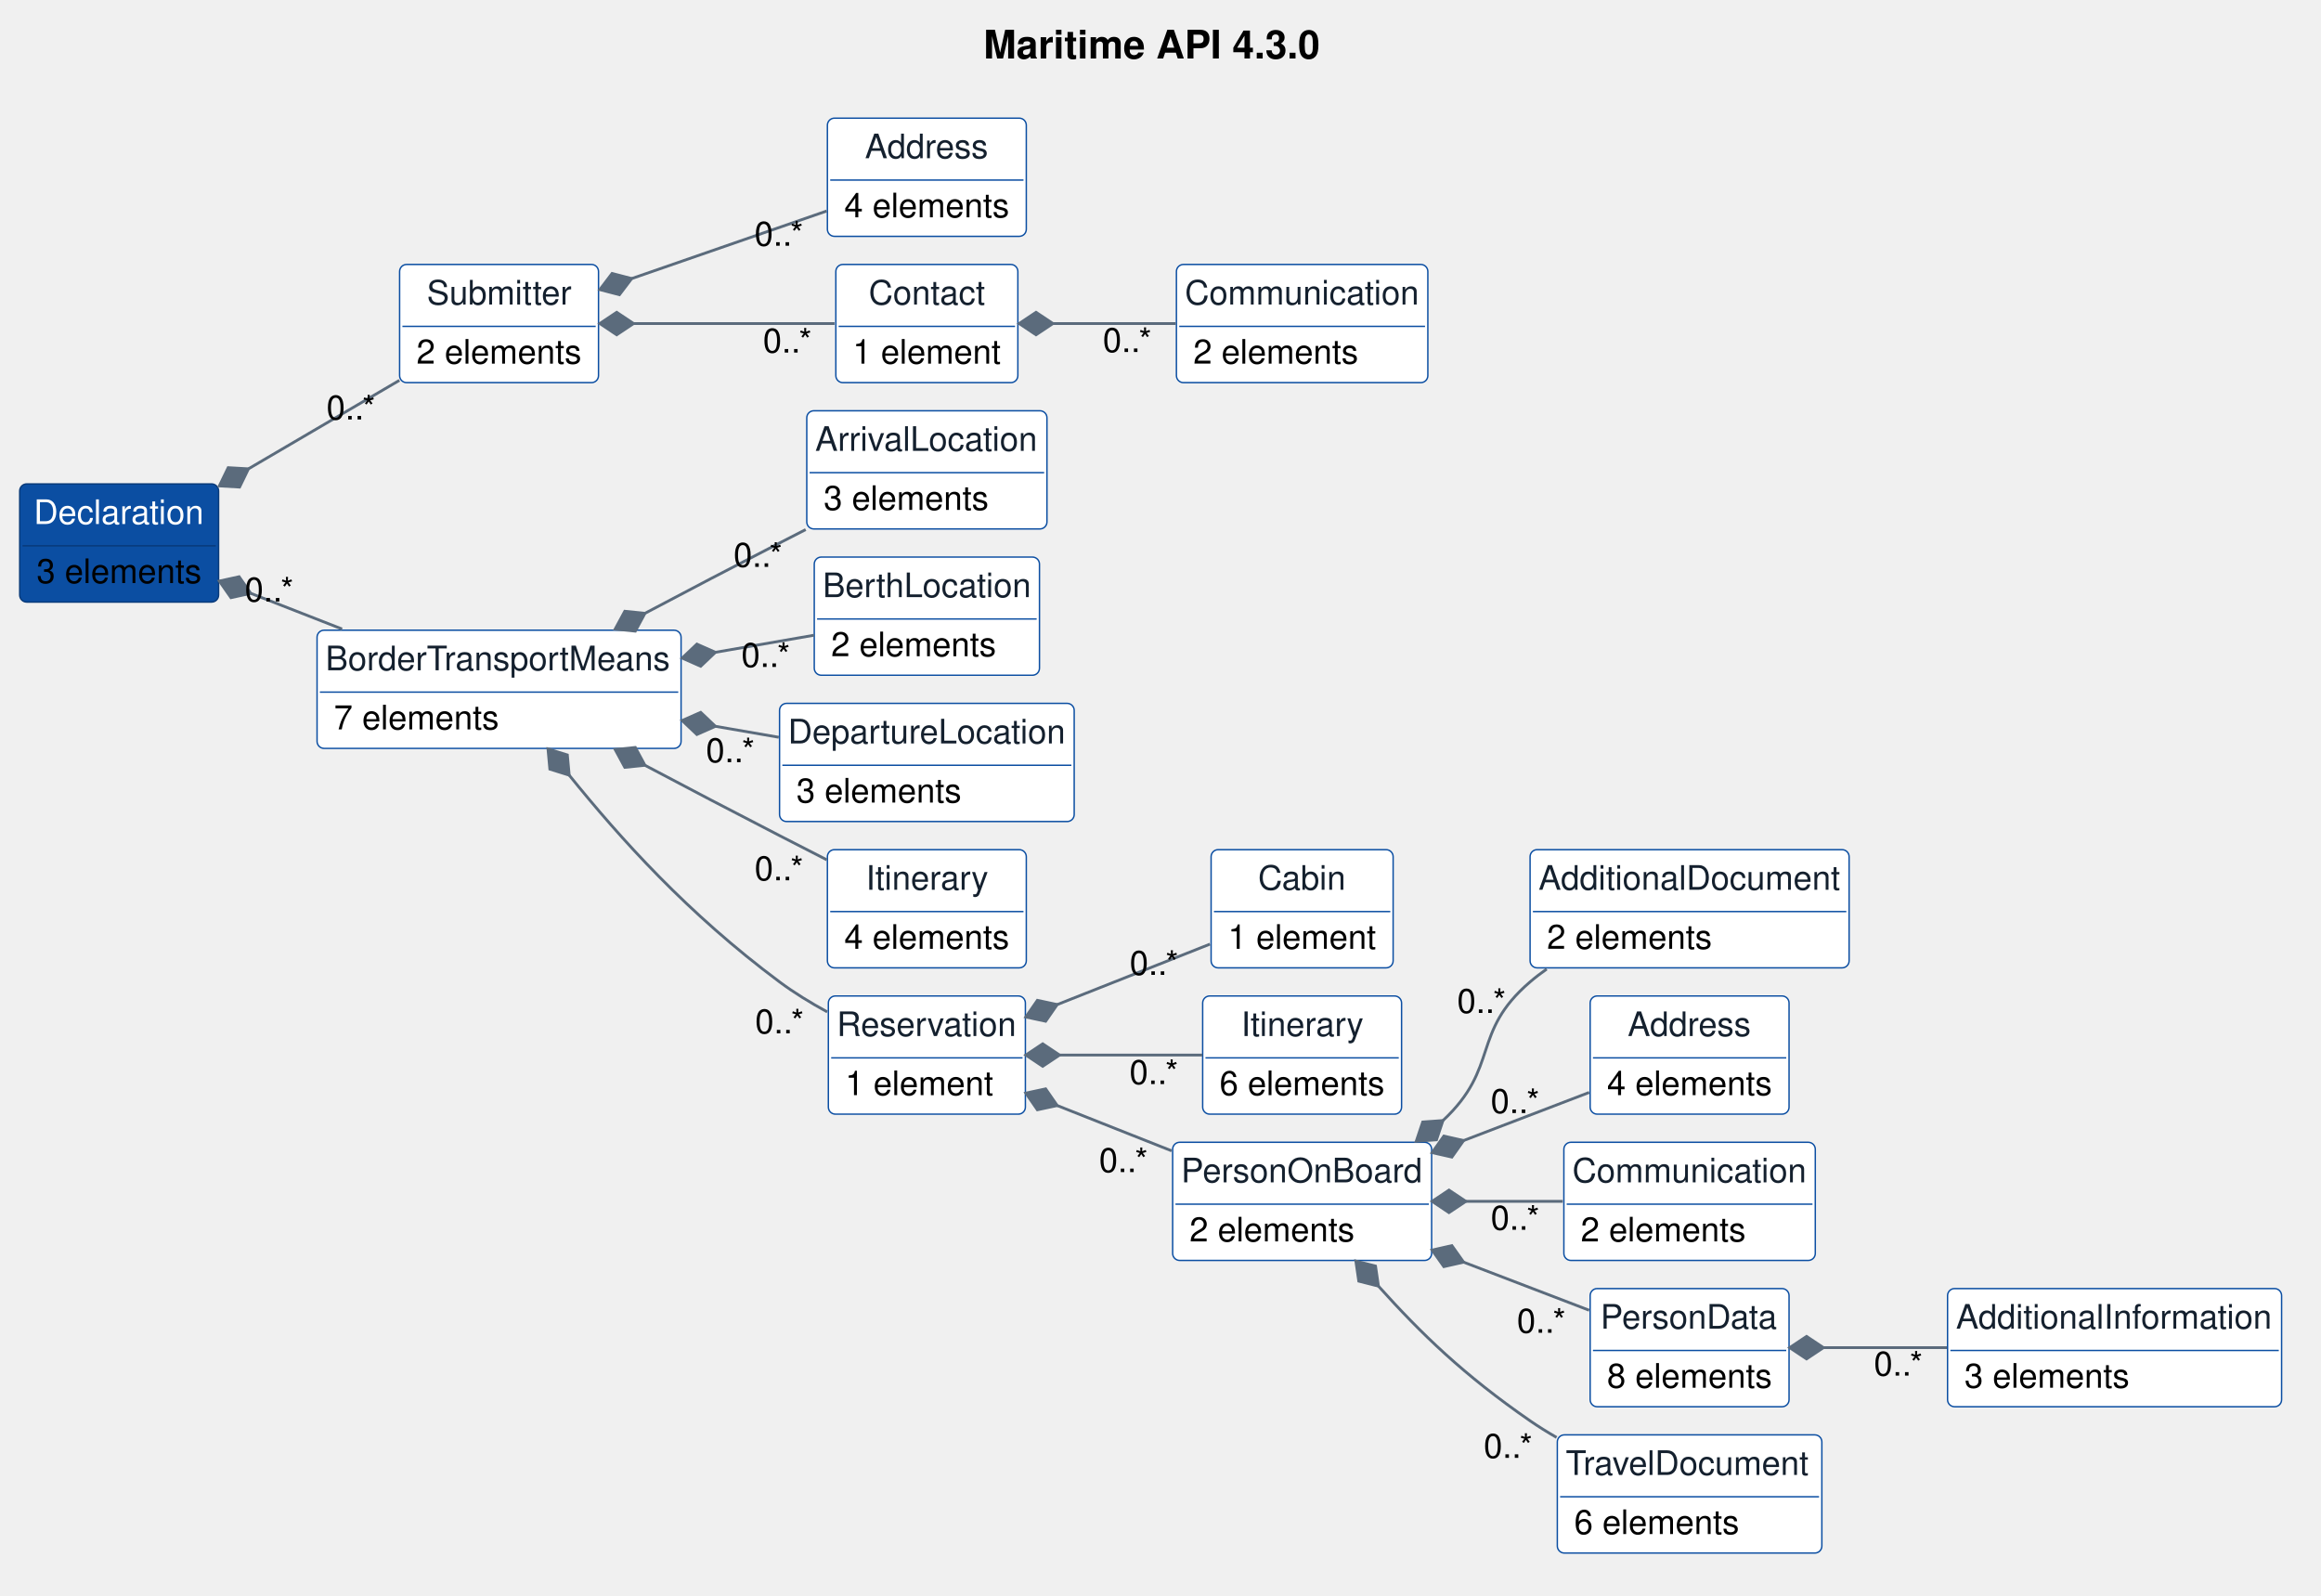
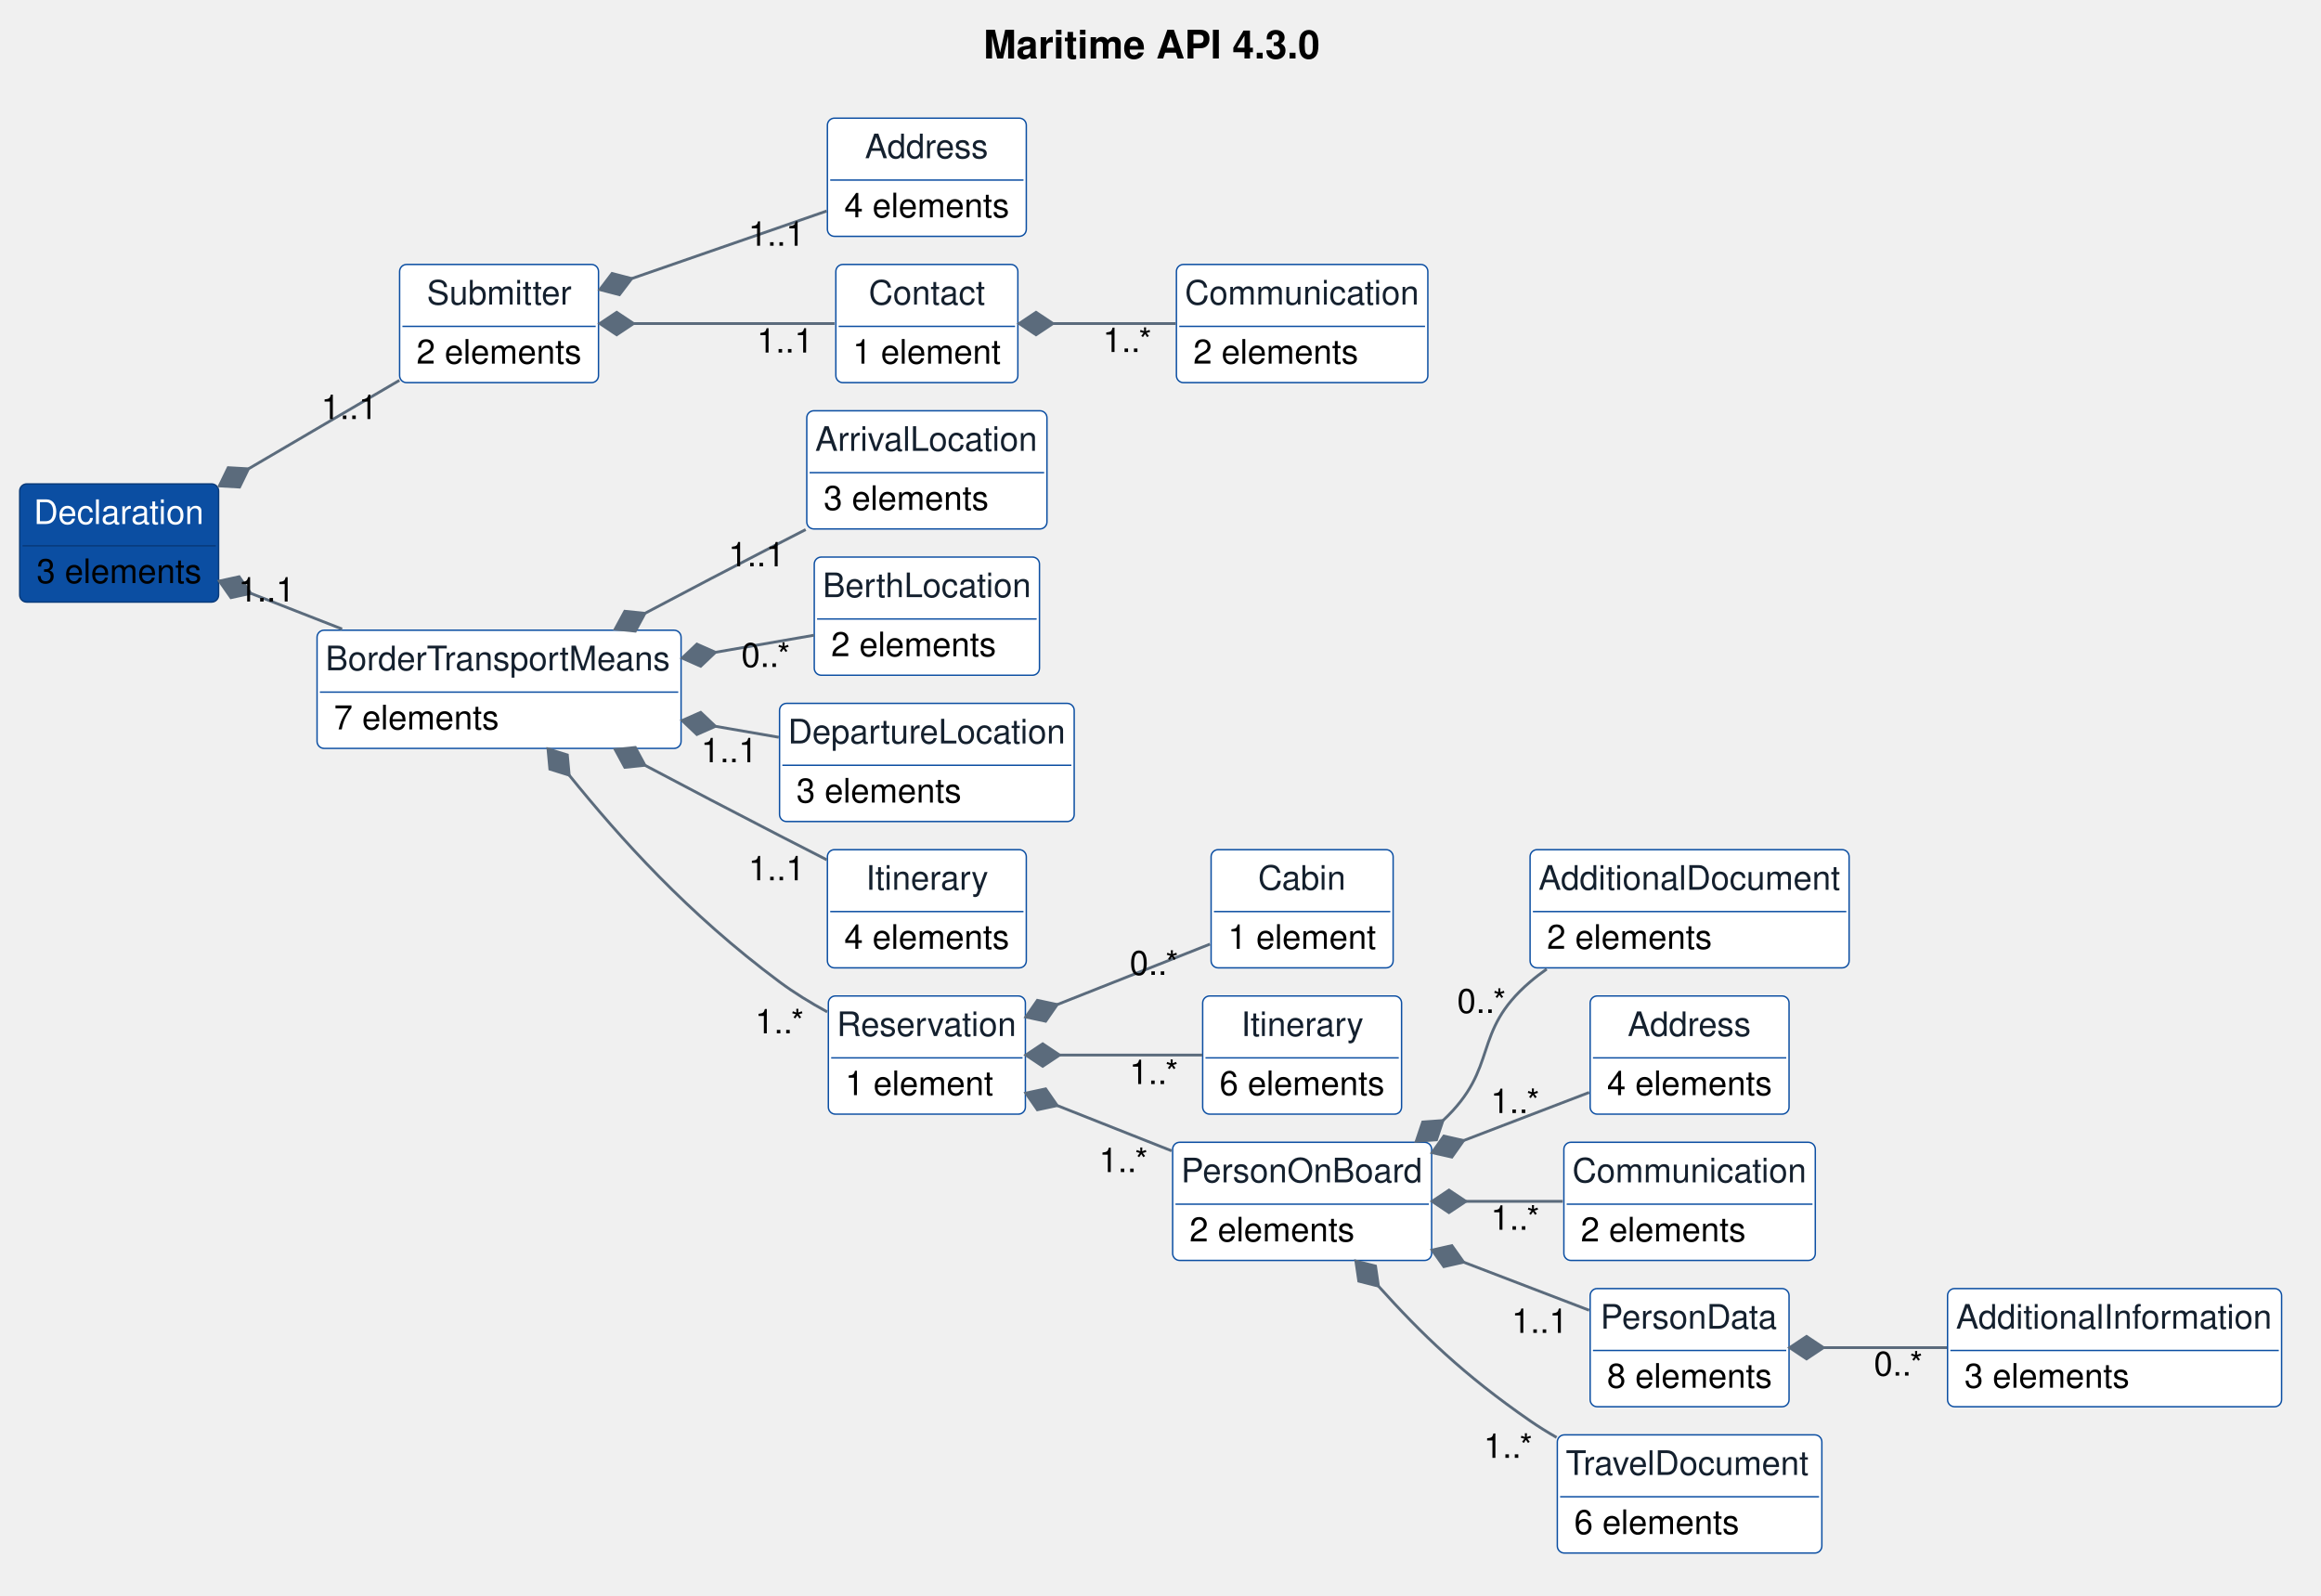
<svg xmlns="http://www.w3.org/2000/svg" contentStyleType="text/css" data-diagram-type="CLASS" height="567px" preserveAspectRatio="none" style="width:825px;height:567px;background:#FFFFFF;" version="1.1" viewBox="0 0 825 567" width="825px" zoomAndPan="magnify">
  <defs />
  <g>
    <g class="title" data-source-line="26">
      <text fill="#000000" font-family="Helvetica" font-size="14" font-weight="700" lengthAdjust="spacing" textLength="119.827" x="349.584" y="20.78">Maritime API 4.3.0</text>
    </g>
    <g class="entity" data-qualified-name="C0" data-source-line="27" id="ent0001">
      <rect fill="#0B4EA2" height="42" rx="2.5" ry="2.5" style="stroke:#083A7A;stroke-width:0.5;" width="70.699" x="7" y="172" />
      <text fill="#FFFFFF" font-family="Helvetica" font-size="12" lengthAdjust="spacing" textLength="60.697" x="12.001" y="186.24">Declaration</text>
      <line style="stroke:#083A7A;stroke-width:0.5;" x1="8" x2="76.699" y1="194" y2="194" />
      <text fill="#000000" font-family="Helvetica" font-size="12" lengthAdjust="spacing" textLength="58.699" x="13" y="207.24">3 elements</text>
    </g>
    <g class="entity" data-qualified-name="C1" data-source-line="30" id="ent0002">
      <rect fill="#FFFFFF" height="42" rx="2.5" ry="2.5" style="stroke:#0B4EA2;stroke-width:0.5;" width="70.699" x="142.04" y="94" />
      <text fill="#14202E" font-family="Helvetica" font-size="12" lengthAdjust="spacing" textLength="51.352" x="151.714" y="108.24">Submitter</text>
      <line style="stroke:#0B4EA2;stroke-width:0.5;" x1="143.04" x2="211.739" y1="116" y2="116" />
      <text fill="#000000" font-family="Helvetica" font-size="12" lengthAdjust="spacing" textLength="58.699" x="148.04" y="129.24">2 elements</text>
    </g>
    <g class="entity" data-qualified-name="C2" data-source-line="33" id="ent0003">
      <rect fill="#FFFFFF" height="42" rx="2.5" ry="2.5" style="stroke:#0B4EA2;stroke-width:0.5;" width="129.387" x="112.7" y="224" />
      <text fill="#14202E" font-family="Helvetica" font-size="12" lengthAdjust="spacing" textLength="123.387" x="115.7" y="238.24">BorderTransportMeans</text>
      <line style="stroke:#0B4EA2;stroke-width:0.5;" x1="113.7" x2="241.087" y1="246" y2="246" />
      <text fill="#000000" font-family="Helvetica" font-size="12" lengthAdjust="spacing" textLength="58.699" x="118.7" y="259.24">7 elements</text>
    </g>
    <g class="entity" data-qualified-name="C3" data-source-line="36" id="ent0004">
      <rect fill="#FFFFFF" height="42" rx="2.5" ry="2.5" style="stroke:#0B4EA2;stroke-width:0.5;" width="70.699" x="294.1" y="42" />
      <text fill="#14202E" font-family="Helvetica" font-size="12" lengthAdjust="spacing" textLength="44.022" x="307.439" y="56.24">Address</text>
      <line style="stroke:#0B4EA2;stroke-width:0.5;" x1="295.1" x2="363.799" y1="64" y2="64" />
      <text fill="#000000" font-family="Helvetica" font-size="12" lengthAdjust="spacing" textLength="58.699" x="300.1" y="77.24">4 elements</text>
    </g>
    <g class="entity" data-qualified-name="C4" data-source-line="39" id="ent0005">
      <rect fill="#FFFFFF" height="42" rx="2.5" ry="2.5" style="stroke:#0B4EA2;stroke-width:0.5;" width="64.699" x="297.1" y="94" />
      <text fill="#14202E" font-family="Helvetica" font-size="12" lengthAdjust="spacing" textLength="41.355" x="308.772" y="108.24">Contact</text>
      <line style="stroke:#0B4EA2;stroke-width:0.5;" x1="298.1" x2="360.799" y1="116" y2="116" />
      <text fill="#000000" font-family="Helvetica" font-size="12" lengthAdjust="spacing" textLength="52.699" x="303.1" y="129.24">1 element</text>
    </g>
    <g class="entity" data-qualified-name="C5" data-source-line="42" id="ent0006">
      <rect fill="#FFFFFF" height="42" rx="2.5" ry="2.5" style="stroke:#0B4EA2;stroke-width:0.5;" width="85.371" x="286.77" y="146" />
      <text fill="#14202E" font-family="Helvetica" font-size="12" lengthAdjust="spacing" textLength="79.371" x="289.77" y="160.24">ArrivalLocation</text>
      <line style="stroke:#0B4EA2;stroke-width:0.5;" x1="287.77" x2="371.141" y1="168" y2="168" />
      <text fill="#000000" font-family="Helvetica" font-size="12" lengthAdjust="spacing" textLength="58.699" x="292.77" y="181.24">3 elements</text>
    </g>
    <g class="entity" data-qualified-name="C6" data-source-line="45" id="ent0007">
      <rect fill="#FFFFFF" height="42" rx="2.5" ry="2.5" style="stroke:#0B4EA2;stroke-width:0.5;" width="80.051" x="289.43" y="198" />
      <text fill="#14202E" font-family="Helvetica" font-size="12" lengthAdjust="spacing" textLength="74.051" x="292.43" y="212.24">BerthLocation</text>
      <line style="stroke:#0B4EA2;stroke-width:0.5;" x1="290.43" x2="368.481" y1="220" y2="220" />
      <text fill="#000000" font-family="Helvetica" font-size="12" lengthAdjust="spacing" textLength="58.699" x="295.43" y="233.24">2 elements</text>
    </g>
    <g class="entity" data-qualified-name="C7" data-source-line="48" id="ent0008">
      <rect fill="#FFFFFF" height="42" rx="2.5" ry="2.5" style="stroke:#0B4EA2;stroke-width:0.5;" width="104.731" x="277.09" y="250" />
      <text fill="#14202E" font-family="Helvetica" font-size="12" lengthAdjust="spacing" textLength="98.731" x="280.09" y="264.24">DepartureLocation</text>
      <line style="stroke:#0B4EA2;stroke-width:0.5;" x1="278.09" x2="380.82" y1="272" y2="272" />
      <text fill="#000000" font-family="Helvetica" font-size="12" lengthAdjust="spacing" textLength="58.699" x="283.09" y="285.24">3 elements</text>
    </g>
    <g class="entity" data-qualified-name="C8" data-source-line="51" id="ent0009">
      <rect fill="#FFFFFF" height="42" rx="2.5" ry="2.5" style="stroke:#0B4EA2;stroke-width:0.5;" width="70.699" x="294.1" y="302" />
      <text fill="#14202E" font-family="Helvetica" font-size="12" lengthAdjust="spacing" textLength="43.348" x="307.776" y="316.24">Itinerary</text>
      <line style="stroke:#0B4EA2;stroke-width:0.5;" x1="295.1" x2="363.799" y1="324" y2="324" />
      <text fill="#000000" font-family="Helvetica" font-size="12" lengthAdjust="spacing" textLength="58.699" x="300.1" y="337.24">4 elements</text>
    </g>
    <g class="entity" data-qualified-name="C9" data-source-line="54" id="ent0010">
      <rect fill="#FFFFFF" height="42" rx="2.5" ry="2.5" style="stroke:#0B4EA2;stroke-width:0.5;" width="70.031" x="294.44" y="354" />
      <text fill="#14202E" font-family="Helvetica" font-size="12" lengthAdjust="spacing" textLength="64.031" x="297.44" y="368.24">Reservation</text>
      <line style="stroke:#0B4EA2;stroke-width:0.5;" x1="295.44" x2="363.471" y1="376" y2="376" />
      <text fill="#000000" font-family="Helvetica" font-size="12" lengthAdjust="spacing" textLength="52.699" x="300.44" y="389.24">1 element</text>
    </g>
    <g class="entity" data-qualified-name="C10" data-source-line="57" id="ent0011">
      <rect fill="#FFFFFF" height="42" rx="2.5" ry="2.5" style="stroke:#0B4EA2;stroke-width:0.5;" width="89.367" x="418.16" y="94" />
      <text fill="#14202E" font-family="Helvetica" font-size="12" lengthAdjust="spacing" textLength="83.367" x="421.16" y="108.24">Communication</text>
      <line style="stroke:#0B4EA2;stroke-width:0.5;" x1="419.16" x2="506.527" y1="116" y2="116" />
      <text fill="#000000" font-family="Helvetica" font-size="12" lengthAdjust="spacing" textLength="58.699" x="424.16" y="129.24">2 elements</text>
    </g>
    <g class="entity" data-qualified-name="C11" data-source-line="60" id="ent0012">
      <rect fill="#FFFFFF" height="42" rx="2.5" ry="2.5" style="stroke:#0B4EA2;stroke-width:0.5;" width="64.699" x="430.49" y="302" />
      <text fill="#14202E" font-family="Helvetica" font-size="12" lengthAdjust="spacing" textLength="31.354" x="447.163" y="316.24">Cabin</text>
      <line style="stroke:#0B4EA2;stroke-width:0.5;" x1="431.49" x2="494.189" y1="324" y2="324" />
      <text fill="#000000" font-family="Helvetica" font-size="12" lengthAdjust="spacing" textLength="52.699" x="436.49" y="337.24">1 element</text>
    </g>
    <g class="entity" data-qualified-name="C12" data-source-line="63" id="ent0013">
      <rect fill="#FFFFFF" height="42" rx="2.5" ry="2.5" style="stroke:#0B4EA2;stroke-width:0.5;" width="70.699" x="427.49" y="354" />
      <text fill="#14202E" font-family="Helvetica" font-size="12" lengthAdjust="spacing" textLength="43.348" x="441.166" y="368.24">Itinerary</text>
      <line style="stroke:#0B4EA2;stroke-width:0.5;" x1="428.49" x2="497.189" y1="376" y2="376" />
      <text fill="#000000" font-family="Helvetica" font-size="12" lengthAdjust="spacing" textLength="58.699" x="433.49" y="389.24">6 elements</text>
    </g>
    <g class="entity" data-qualified-name="C13" data-source-line="66" id="ent0014">
      <rect fill="#FFFFFF" height="42" rx="2.5" ry="2.5" style="stroke:#0B4EA2;stroke-width:0.5;" width="92.051" x="416.82" y="406" />
      <text fill="#14202E" font-family="Helvetica" font-size="12" lengthAdjust="spacing" textLength="86.051" x="419.82" y="420.24">PersonOnBoard</text>
      <line style="stroke:#0B4EA2;stroke-width:0.5;" x1="417.82" x2="507.871" y1="428" y2="428" />
      <text fill="#000000" font-family="Helvetica" font-size="12" lengthAdjust="spacing" textLength="58.699" x="422.82" y="441.24">2 elements</text>
    </g>
    <g class="entity" data-qualified-name="C14" data-source-line="69" id="ent0015">
      <rect fill="#FFFFFF" height="42" rx="2.5" ry="2.5" style="stroke:#0B4EA2;stroke-width:0.5;" width="113.397" x="543.87" y="302" />
      <text fill="#14202E" font-family="Helvetica" font-size="12" lengthAdjust="spacing" textLength="107.397" x="546.87" y="316.24">AdditionalDocument</text>
      <line style="stroke:#0B4EA2;stroke-width:0.5;" x1="544.87" x2="656.266" y1="324" y2="324" />
      <text fill="#000000" font-family="Helvetica" font-size="12" lengthAdjust="spacing" textLength="58.699" x="549.87" y="337.24">2 elements</text>
    </g>
    <g class="entity" data-qualified-name="C15" data-source-line="72" id="ent0016">
      <rect fill="#FFFFFF" height="42" rx="2.5" ry="2.5" style="stroke:#0B4EA2;stroke-width:0.5;" width="70.699" x="565.22" y="354" />
      <text fill="#14202E" font-family="Helvetica" font-size="12" lengthAdjust="spacing" textLength="44.022" x="578.559" y="368.24">Address</text>
      <line style="stroke:#0B4EA2;stroke-width:0.5;" x1="566.22" x2="634.919" y1="376" y2="376" />
      <text fill="#000000" font-family="Helvetica" font-size="12" lengthAdjust="spacing" textLength="58.699" x="571.22" y="389.24">4 elements</text>
    </g>
    <g class="entity" data-qualified-name="C16" data-source-line="75" id="ent0017">
      <rect fill="#FFFFFF" height="42" rx="2.5" ry="2.5" style="stroke:#0B4EA2;stroke-width:0.5;" width="89.367" x="555.88" y="406" />
      <text fill="#14202E" font-family="Helvetica" font-size="12" lengthAdjust="spacing" textLength="83.367" x="558.88" y="420.24">Communication</text>
      <line style="stroke:#0B4EA2;stroke-width:0.5;" x1="556.88" x2="644.247" y1="428" y2="428" />
      <text fill="#000000" font-family="Helvetica" font-size="12" lengthAdjust="spacing" textLength="58.699" x="561.88" y="441.24">2 elements</text>
    </g>
    <g class="entity" data-qualified-name="C17" data-source-line="78" id="ent0018">
      <rect fill="#FFFFFF" height="42" rx="2.5" ry="2.5" style="stroke:#0B4EA2;stroke-width:0.5;" width="70.699" x="565.22" y="458" />
      <text fill="#14202E" font-family="Helvetica" font-size="12" lengthAdjust="spacing" textLength="63.369" x="568.885" y="472.24">PersonData</text>
      <line style="stroke:#0B4EA2;stroke-width:0.5;" x1="566.22" x2="634.919" y1="480" y2="480" />
      <text fill="#000000" font-family="Helvetica" font-size="12" lengthAdjust="spacing" textLength="58.699" x="571.22" y="493.24">8 elements</text>
    </g>
    <g class="entity" data-qualified-name="C18" data-source-line="81" id="ent0019">
      <rect fill="#FFFFFF" height="42" rx="2.5" ry="2.5" style="stroke:#0B4EA2;stroke-width:0.5;" width="94.031" x="553.55" y="510" />
      <text fill="#14202E" font-family="Helvetica" font-size="12" lengthAdjust="spacing" textLength="88.031" x="556.55" y="524.24">TravelDocument</text>
      <line style="stroke:#0B4EA2;stroke-width:0.5;" x1="554.55" x2="646.581" y1="532" y2="532" />
      <text fill="#000000" font-family="Helvetica" font-size="12" lengthAdjust="spacing" textLength="58.699" x="559.55" y="545.24">6 elements</text>
    </g>
    <g class="entity" data-qualified-name="C19" data-source-line="84" id="ent0020">
      <rect fill="#FFFFFF" height="42" rx="2.5" ry="2.5" style="stroke:#0B4EA2;stroke-width:0.5;" width="118.734" x="692.26" y="458" />
      <text fill="#14202E" font-family="Helvetica" font-size="12" lengthAdjust="spacing" textLength="112.734" x="695.26" y="472.24">AdditionalInformation</text>
      <line style="stroke:#0B4EA2;stroke-width:0.5;" x1="693.26" x2="809.994" y1="480" y2="480" />
      <text fill="#000000" font-family="Helvetica" font-size="12" lengthAdjust="spacing" textLength="58.699" x="698.26" y="493.24">3 elements</text>
    </g>
    <g class="link" data-entity-1="ent0001" data-entity-2="ent0002" data-link-type="composition" data-source-line="87" id="lnk21">
      <path codeLine="87" d="M88.311,166.639 C108.021,155.079 122.28,146.73 141.96,135.19" fill="none" id="C0-backto-C1" style="stroke:#5B6B7C;stroke-width:1;" />
      <polygon fill="#5B6B7C" points="77.96,172.71,85.159,173.125,88.311,166.639,81.112,166.224,77.96,172.71" style="stroke:#5B6B7C;stroke-width:1;stroke-linejoin:miter;stroke-miterlimit:10;" />
-       <text fill="#000000" font-family="Helvetica" font-size="12" lengthAdjust="spacing" textLength="18.012" x="116.047" y="149.095">0..*</text>
+       <text fill="#000000" font-family="Helvetica" font-size="12" lengthAdjust="spacing" textLength="20.016" x="114.153" y="148.932">1..1</text>
    </g>
    <g class="link" data-entity-1="ent0001" data-entity-2="ent0003" data-link-type="composition" data-source-line="88" id="lnk22">
      <path codeLine="88" d="M89.138,210.894 C102.458,216.094 106.83,217.81 121.6,223.58" fill="none" id="C0-backto-C2" style="stroke:#5B6B7C;stroke-width:1;" />
      <polygon fill="#5B6B7C" points="77.96,206.53,82.094,212.438,89.138,210.894,85.004,204.986,77.96,206.53" style="stroke:#5B6B7C;stroke-width:1;stroke-linejoin:miter;stroke-miterlimit:10;" />
-       <text fill="#000000" font-family="Helvetica" font-size="12" lengthAdjust="spacing" textLength="18.012" x="86.998" y="213.794">0..*</text>
+       <text fill="#000000" font-family="Helvetica" font-size="12" lengthAdjust="spacing" textLength="20.016" x="84.743" y="213.794">1..1</text>
    </g>
    <g class="link" data-entity-1="ent0002" data-entity-2="ent0004" data-link-type="composition" data-source-line="89" id="lnk23">
      <path codeLine="89" d="M224.538,99.011 C248.779,90.611 269.64,83.38 293.84,75" fill="none" id="C1-backto-C3" style="stroke:#5B6B7C;stroke-width:1;" />
      <polygon fill="#5B6B7C" points="213.2,102.94,220.179,104.755,224.538,99.011,217.56,97.196,213.2,102.94" style="stroke:#5B6B7C;stroke-width:1;stroke-linejoin:miter;stroke-miterlimit:10;" />
-       <text fill="#000000" font-family="Helvetica" font-size="12" lengthAdjust="spacing" textLength="18.012" x="268.174" y="87.334">0..*</text>
+       <text fill="#000000" font-family="Helvetica" font-size="12" lengthAdjust="spacing" textLength="20.016" x="266.002" y="87.334">1..1</text>
    </g>
    <g class="link" data-entity-1="ent0002" data-entity-2="ent0005" data-link-type="composition" data-source-line="90" id="lnk24">
      <path codeLine="90" d="M225.2,115 C250.39,115 272.18,115 296.65,115" fill="none" id="C1-backto-C4" style="stroke:#5B6B7C;stroke-width:1;" />
      <polygon fill="#5B6B7C" points="213.2,115,219.2,119,225.2,115,219.2,111,213.2,115" style="stroke:#5B6B7C;stroke-width:1;stroke-linejoin:miter;stroke-miterlimit:10;" />
-       <text fill="#000000" font-family="Helvetica" font-size="12" lengthAdjust="spacing" textLength="18.012" x="271.205" y="125.309">0..*</text>
+       <text fill="#000000" font-family="Helvetica" font-size="12" lengthAdjust="spacing" textLength="20.016" x="269.028" y="125.309">1..1</text>
    </g>
    <g class="link" data-entity-1="ent0003" data-entity-2="ent0006" data-link-type="composition" data-source-line="91" id="lnk25">
      <path codeLine="91" d="M229.257,217.988 C247.117,208.538 257.81,202.95 277.09,193 C280.11,191.44 283.23,189.84 286.38,188.23" fill="none" id="C2-backto-C5" style="stroke:#5B6B7C;stroke-width:1;" />
      <polygon fill="#5B6B7C" points="218.65,223.6,225.824,224.329,229.257,217.988,222.083,217.258,218.65,223.6" style="stroke:#5B6B7C;stroke-width:1;stroke-linejoin:miter;stroke-miterlimit:10;" />
-       <text fill="#000000" font-family="Helvetica" font-size="12" lengthAdjust="spacing" textLength="18.012" x="260.732" y="201.47">0..*</text>
+       <text fill="#000000" font-family="Helvetica" font-size="12" lengthAdjust="spacing" textLength="20.016" x="258.917" y="201.299">1..1</text>
    </g>
    <g class="link" data-entity-1="ent0003" data-entity-2="ent0007" data-link-type="composition" data-source-line="92" id="lnk26">
      <path codeLine="92" d="M254.294,231.851 C270.224,229.091 275,228.26 289.33,225.78" fill="none" id="C2-backto-C6" style="stroke:#5B6B7C;stroke-width:1;" />
      <polygon fill="#5B6B7C" points="242.47,233.9,249.065,236.817,254.294,231.851,247.699,228.934,242.47,233.9" style="stroke:#5B6B7C;stroke-width:1;stroke-linejoin:miter;stroke-miterlimit:10;" />
      <text fill="#000000" font-family="Helvetica" font-size="12" lengthAdjust="spacing" textLength="18.012" x="263.502" y="237.057">0..*</text>
    </g>
    <g class="link" data-entity-1="ent0003" data-entity-2="ent0008" data-link-type="composition" data-source-line="93" id="lnk27">
      <path codeLine="93" d="M254.293,258.151 C265.763,260.141 265.76,260.14 276.82,262.05" fill="none" id="C2-backto-C7" style="stroke:#5B6B7C;stroke-width:1;" />
      <polygon fill="#5B6B7C" points="242.47,256.1,247.698,261.067,254.293,258.151,249.065,253.185,242.47,256.1" style="stroke:#5B6B7C;stroke-width:1;stroke-linejoin:miter;stroke-miterlimit:10;" />
-       <text fill="#000000" font-family="Helvetica" font-size="12" lengthAdjust="spacing" textLength="18.012" x="250.924" y="270.912">0..*</text>
+       <text fill="#000000" font-family="Helvetica" font-size="12" lengthAdjust="spacing" textLength="20.016" x="249.187" y="270.931">1..1</text>
    </g>
    <g class="link" data-entity-1="ent0003" data-entity-2="ent0009" data-link-type="composition" data-source-line="94" id="lnk28">
      <path codeLine="94" d="M229.257,272.012 C247.117,281.462 257.81,287.05 277.09,297 C282.5,299.8 288.25,302.74 293.87,305.6" fill="none" id="C2-backto-C8" style="stroke:#5B6B7C;stroke-width:1;" />
      <polygon fill="#5B6B7C" points="218.65,266.4,222.083,272.742,229.257,272.012,225.824,265.671,218.65,266.4" style="stroke:#5B6B7C;stroke-width:1;stroke-linejoin:miter;stroke-miterlimit:10;" />
-       <text fill="#000000" font-family="Helvetica" font-size="12" lengthAdjust="spacing" textLength="18.012" x="268.209" y="312.881">0..*</text>
+       <text fill="#000000" font-family="Helvetica" font-size="12" lengthAdjust="spacing" textLength="20.016" x="266.037" y="312.881">1..1</text>
    </g>
    <g class="link" data-entity-1="ent0003" data-entity-2="ent0010" data-link-type="composition" data-source-line="95" id="lnk29">
      <path codeLine="95" d="M202.324,275.522 C220.594,298.122 244.34,324.62 277.09,349 C282.3,352.88 288.17,356.47 294.04,359.66" fill="none" id="C2-backto-C9" style="stroke:#5B6B7C;stroke-width:1;" />
      <polygon fill="#5B6B7C" points="194.78,266.19,195.441,273.371,202.324,275.522,201.663,268.341,194.78,266.19" style="stroke:#5B6B7C;stroke-width:1;stroke-linejoin:miter;stroke-miterlimit:10;" />
-       <text fill="#000000" font-family="Helvetica" font-size="12" lengthAdjust="spacing" textLength="18.012" x="268.407" y="367.295">0..*</text>
+       <text fill="#000000" font-family="Helvetica" font-size="12" lengthAdjust="spacing" textLength="18.012" x="268.407" y="367.295">1..*</text>
    </g>
    <g class="link" data-entity-1="ent0005" data-entity-2="ent0011" data-link-type="composition" data-source-line="96" id="lnk30">
      <path codeLine="96" d="M374.26,115 C390.97,115 399.7,115 417.92,115" fill="none" id="C4-backto-C10" style="stroke:#5B6B7C;stroke-width:1;" />
      <polygon fill="#5B6B7C" points="362.26,115,368.26,119,374.26,115,368.26,111,362.26,115" style="stroke:#5B6B7C;stroke-width:1;stroke-linejoin:miter;stroke-miterlimit:10;" />
-       <text fill="#000000" font-family="Helvetica" font-size="12" lengthAdjust="spacing" textLength="18.012" x="392.001" y="125.121">0..*</text>
+       <text fill="#000000" font-family="Helvetica" font-size="12" lengthAdjust="spacing" textLength="18.012" x="392.001" y="125.121">1..*</text>
    </g>
    <g class="link" data-entity-1="ent0010" data-entity-2="ent0012" data-link-type="composition" data-source-line="97" id="lnk31">
      <path codeLine="97" d="M375.789,357.057 C396.019,349.057 410.3,343.4 430.09,335.57" fill="none" id="C9-backto-C11" style="stroke:#5B6B7C;stroke-width:1;" />
      <polygon fill="#5B6B7C" points="364.63,361.47,371.68,362.983,375.789,357.057,368.739,355.544,364.63,361.47" style="stroke:#5B6B7C;stroke-width:1;stroke-linejoin:miter;stroke-miterlimit:10;" />
      <text fill="#000000" font-family="Helvetica" font-size="12" lengthAdjust="spacing" textLength="18.012" x="401.535" y="346.499">0..*</text>
    </g>
    <g class="link" data-entity-1="ent0010" data-entity-2="ent0013" data-link-type="composition" data-source-line="98" id="lnk32">
      <path codeLine="98" d="M376.63,375 C395.94,375 408.02,375 427.38,375" fill="none" id="C9-backto-C12" style="stroke:#5B6B7C;stroke-width:1;" />
      <polygon fill="#5B6B7C" points="364.63,375,370.63,379,376.63,375,370.63,371,364.63,375" style="stroke:#5B6B7C;stroke-width:1;stroke-linejoin:miter;stroke-miterlimit:10;" />
-       <text fill="#000000" font-family="Helvetica" font-size="12" lengthAdjust="spacing" textLength="18.012" x="401.462" y="385.309">0..*</text>
+       <text fill="#000000" font-family="Helvetica" font-size="12" lengthAdjust="spacing" textLength="18.012" x="401.462" y="385.309">1..*</text>
    </g>
    <g class="link" data-entity-1="ent0010" data-entity-2="ent0014" data-link-type="composition" data-source-line="99" id="lnk33">
      <path codeLine="99" d="M375.788,392.945 C391.608,399.205 399.45,402.31 416.45,409.04" fill="none" id="C9-backto-C13" style="stroke:#5B6B7C;stroke-width:1;" />
      <polygon fill="#5B6B7C" points="364.63,388.53,368.737,394.457,375.788,392.945,371.681,387.018,364.63,388.53" style="stroke:#5B6B7C;stroke-width:1;stroke-linejoin:miter;stroke-miterlimit:10;" />
-       <text fill="#000000" font-family="Helvetica" font-size="12" lengthAdjust="spacing" textLength="18.012" x="390.661" y="416.598">0..*</text>
+       <text fill="#000000" font-family="Helvetica" font-size="12" lengthAdjust="spacing" textLength="18.012" x="390.661" y="416.598">1..*</text>
    </g>
    <g class="link" data-entity-1="ent0014" data-entity-2="ent0015" data-link-type="composition" data-source-line="100" id="lnk34">
      <path codeLine="100" d="M512.896,398.28 C533.256,379.27 522.7,367.11 543.87,349 C545.73,347.4 547.71,345.89 549.77,344.44" fill="none" id="C13-backto-C14" style="stroke:#5B6B7C;stroke-width:1;" />
      <polygon fill="#5B6B7C" points="503.41,405.63,510.603,405.117,512.896,398.28,505.703,398.793,503.41,405.63" style="stroke:#5B6B7C;stroke-width:1;stroke-linejoin:miter;stroke-miterlimit:10;" />
      <text fill="#000000" font-family="Helvetica" font-size="12" lengthAdjust="spacing" textLength="18.012" x="517.943" y="360.026">0..*</text>
    </g>
    <g class="link" data-entity-1="ent0014" data-entity-2="ent0016" data-link-type="composition" data-source-line="101" id="lnk35">
      <path codeLine="101" d="M520.245,405.386 C538.436,398.416 547.89,394.8 564.87,388.29" fill="none" id="C13-backto-C15" style="stroke:#5B6B7C;stroke-width:1;" />
      <polygon fill="#5B6B7C" points="509.04,409.68,516.074,411.268,520.245,405.386,513.212,403.798,509.04,409.68" style="stroke:#5B6B7C;stroke-width:1;stroke-linejoin:miter;stroke-miterlimit:10;" />
-       <text fill="#000000" font-family="Helvetica" font-size="12" lengthAdjust="spacing" textLength="18.012" x="529.86" y="395.61">0..*</text>
+       <text fill="#000000" font-family="Helvetica" font-size="12" lengthAdjust="spacing" textLength="18.012" x="529.86" y="395.61">1..*</text>
    </g>
    <g class="link" data-entity-1="ent0014" data-entity-2="ent0017" data-link-type="composition" data-source-line="102" id="lnk36">
      <path codeLine="102" d="M521.04,427 C536,427 540.62,427 555.49,427" fill="none" id="C13-backto-C16" style="stroke:#5B6B7C;stroke-width:1;" />
      <polygon fill="#5B6B7C" points="509.04,427,515.04,431,521.04,427,515.04,423,509.04,427" style="stroke:#5B6B7C;stroke-width:1;stroke-linejoin:miter;stroke-miterlimit:10;" />
-       <text fill="#000000" font-family="Helvetica" font-size="12" lengthAdjust="spacing" textLength="18.012" x="529.887" y="437.084">0..*</text>
+       <text fill="#000000" font-family="Helvetica" font-size="12" lengthAdjust="spacing" textLength="18.012" x="529.887" y="437.084">1..*</text>
    </g>
    <g class="link" data-entity-1="ent0014" data-entity-2="ent0018" data-link-type="composition" data-source-line="103" id="lnk37">
      <path codeLine="103" d="M520.245,448.614 C538.436,455.584 547.89,459.2 564.87,465.71" fill="none" id="C13-backto-C17" style="stroke:#5B6B7C;stroke-width:1;" />
      <polygon fill="#5B6B7C" points="509.04,444.32,513.212,450.202,520.245,448.614,516.074,442.732,509.04,444.32" style="stroke:#5B6B7C;stroke-width:1;stroke-linejoin:miter;stroke-miterlimit:10;" />
-       <text fill="#000000" font-family="Helvetica" font-size="12" lengthAdjust="spacing" textLength="18.012" x="539.188" y="473.697">0..*</text>
+       <text fill="#000000" font-family="Helvetica" font-size="12" lengthAdjust="spacing" textLength="20.016" x="537.302" y="473.743">1..1</text>
    </g>
    <g class="link" data-entity-1="ent0014" data-entity-2="ent0019" data-link-type="composition" data-source-line="104" id="lnk38">
      <path codeLine="104" d="M489.969,457.139 C505.219,474.079 520.24,488.68 543.87,505 C546.85,507.06 550.03,509.04 553.29,510.91" fill="none" id="C13-backto-C18" style="stroke:#5B6B7C;stroke-width:1;" />
      <polygon fill="#5B6B7C" points="481.94,448.22,482.981,455.356,489.969,457.139,488.927,450.003,481.94,448.22" style="stroke:#5B6B7C;stroke-width:1;stroke-linejoin:miter;stroke-miterlimit:10;" />
-       <text fill="#000000" font-family="Helvetica" font-size="12" lengthAdjust="spacing" textLength="18.012" x="527.377" y="518.169">0..*</text>
+       <text fill="#000000" font-family="Helvetica" font-size="12" lengthAdjust="spacing" textLength="18.012" x="527.377" y="518.169">1..*</text>
    </g>
    <g class="link" data-entity-1="ent0018" data-entity-2="ent0020" data-link-type="composition" data-source-line="105" id="lnk39">
      <path codeLine="105" d="M648.14,479 C664.74,479 673.09,479 692.01,479" fill="none" id="C17-backto-C19" style="stroke:#5B6B7C;stroke-width:1;" />
      <polygon fill="#5B6B7C" points="636.14,479,642.14,483,648.14,479,642.14,475,636.14,479" style="stroke:#5B6B7C;stroke-width:1;stroke-linejoin:miter;stroke-miterlimit:10;" />
      <text fill="#000000" font-family="Helvetica" font-size="12" lengthAdjust="spacing" textLength="18.012" x="666.077" y="488.934">0..*</text>
    </g>
  </g>
</svg>
